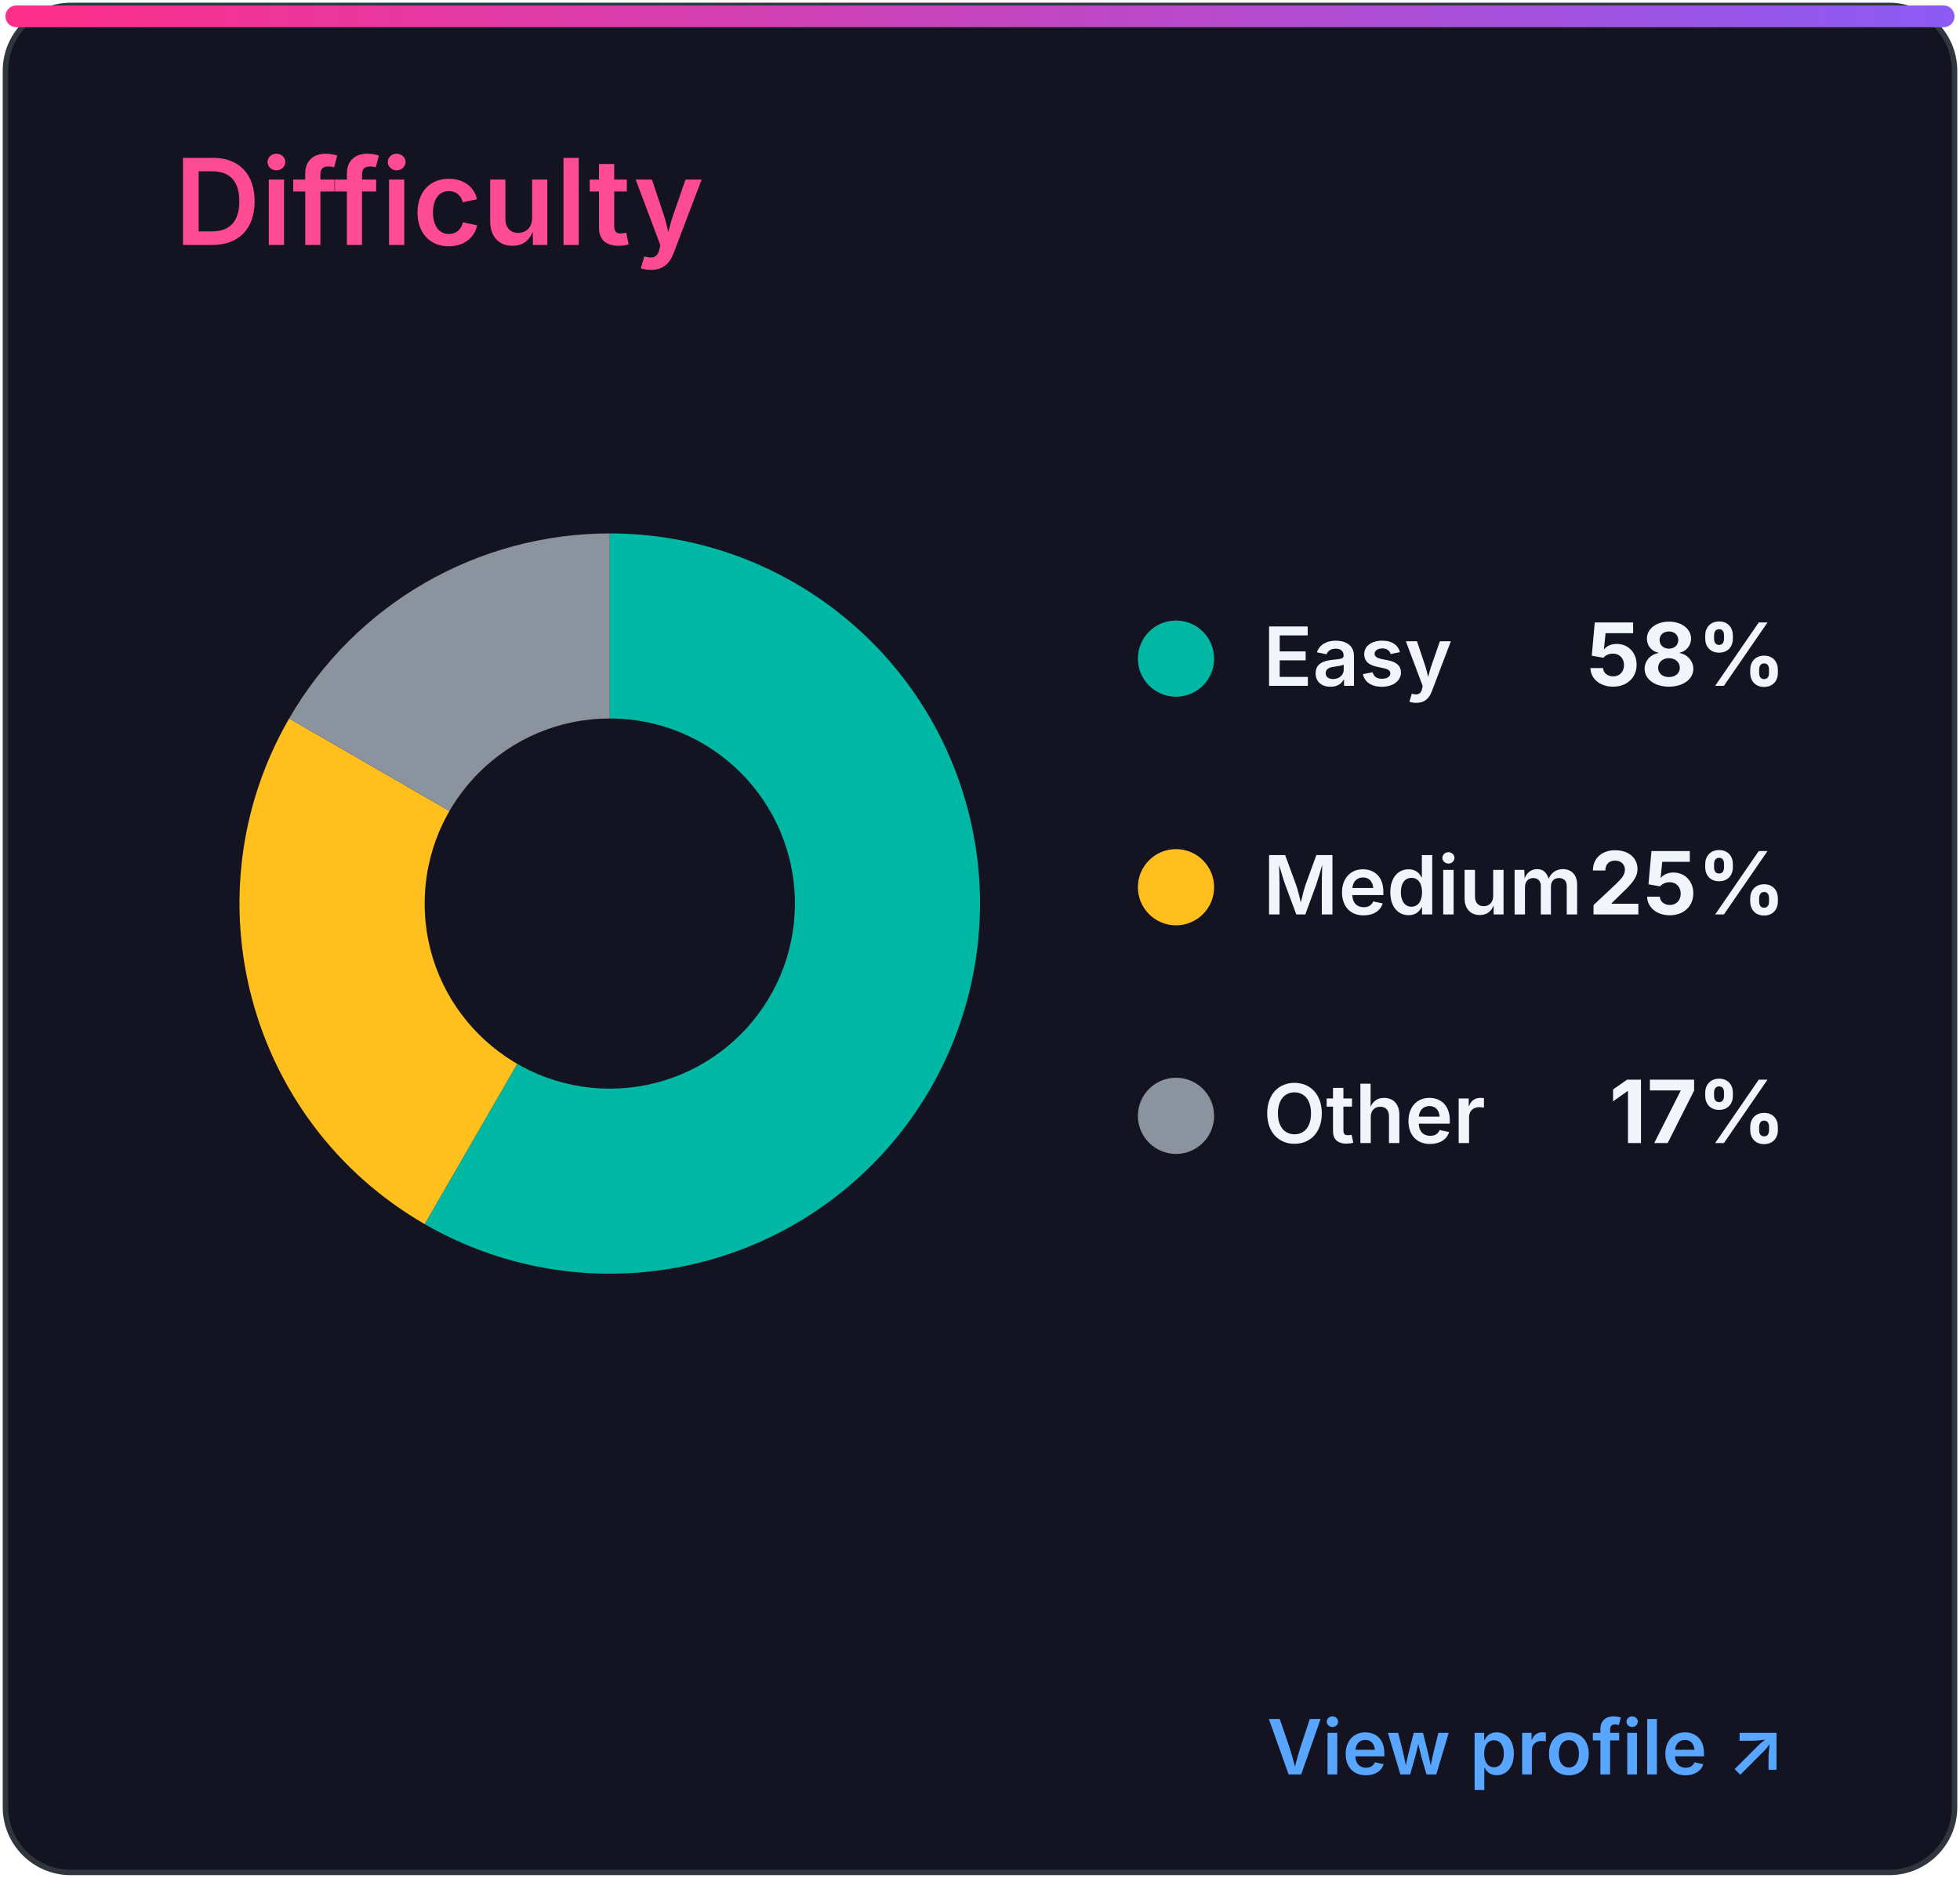
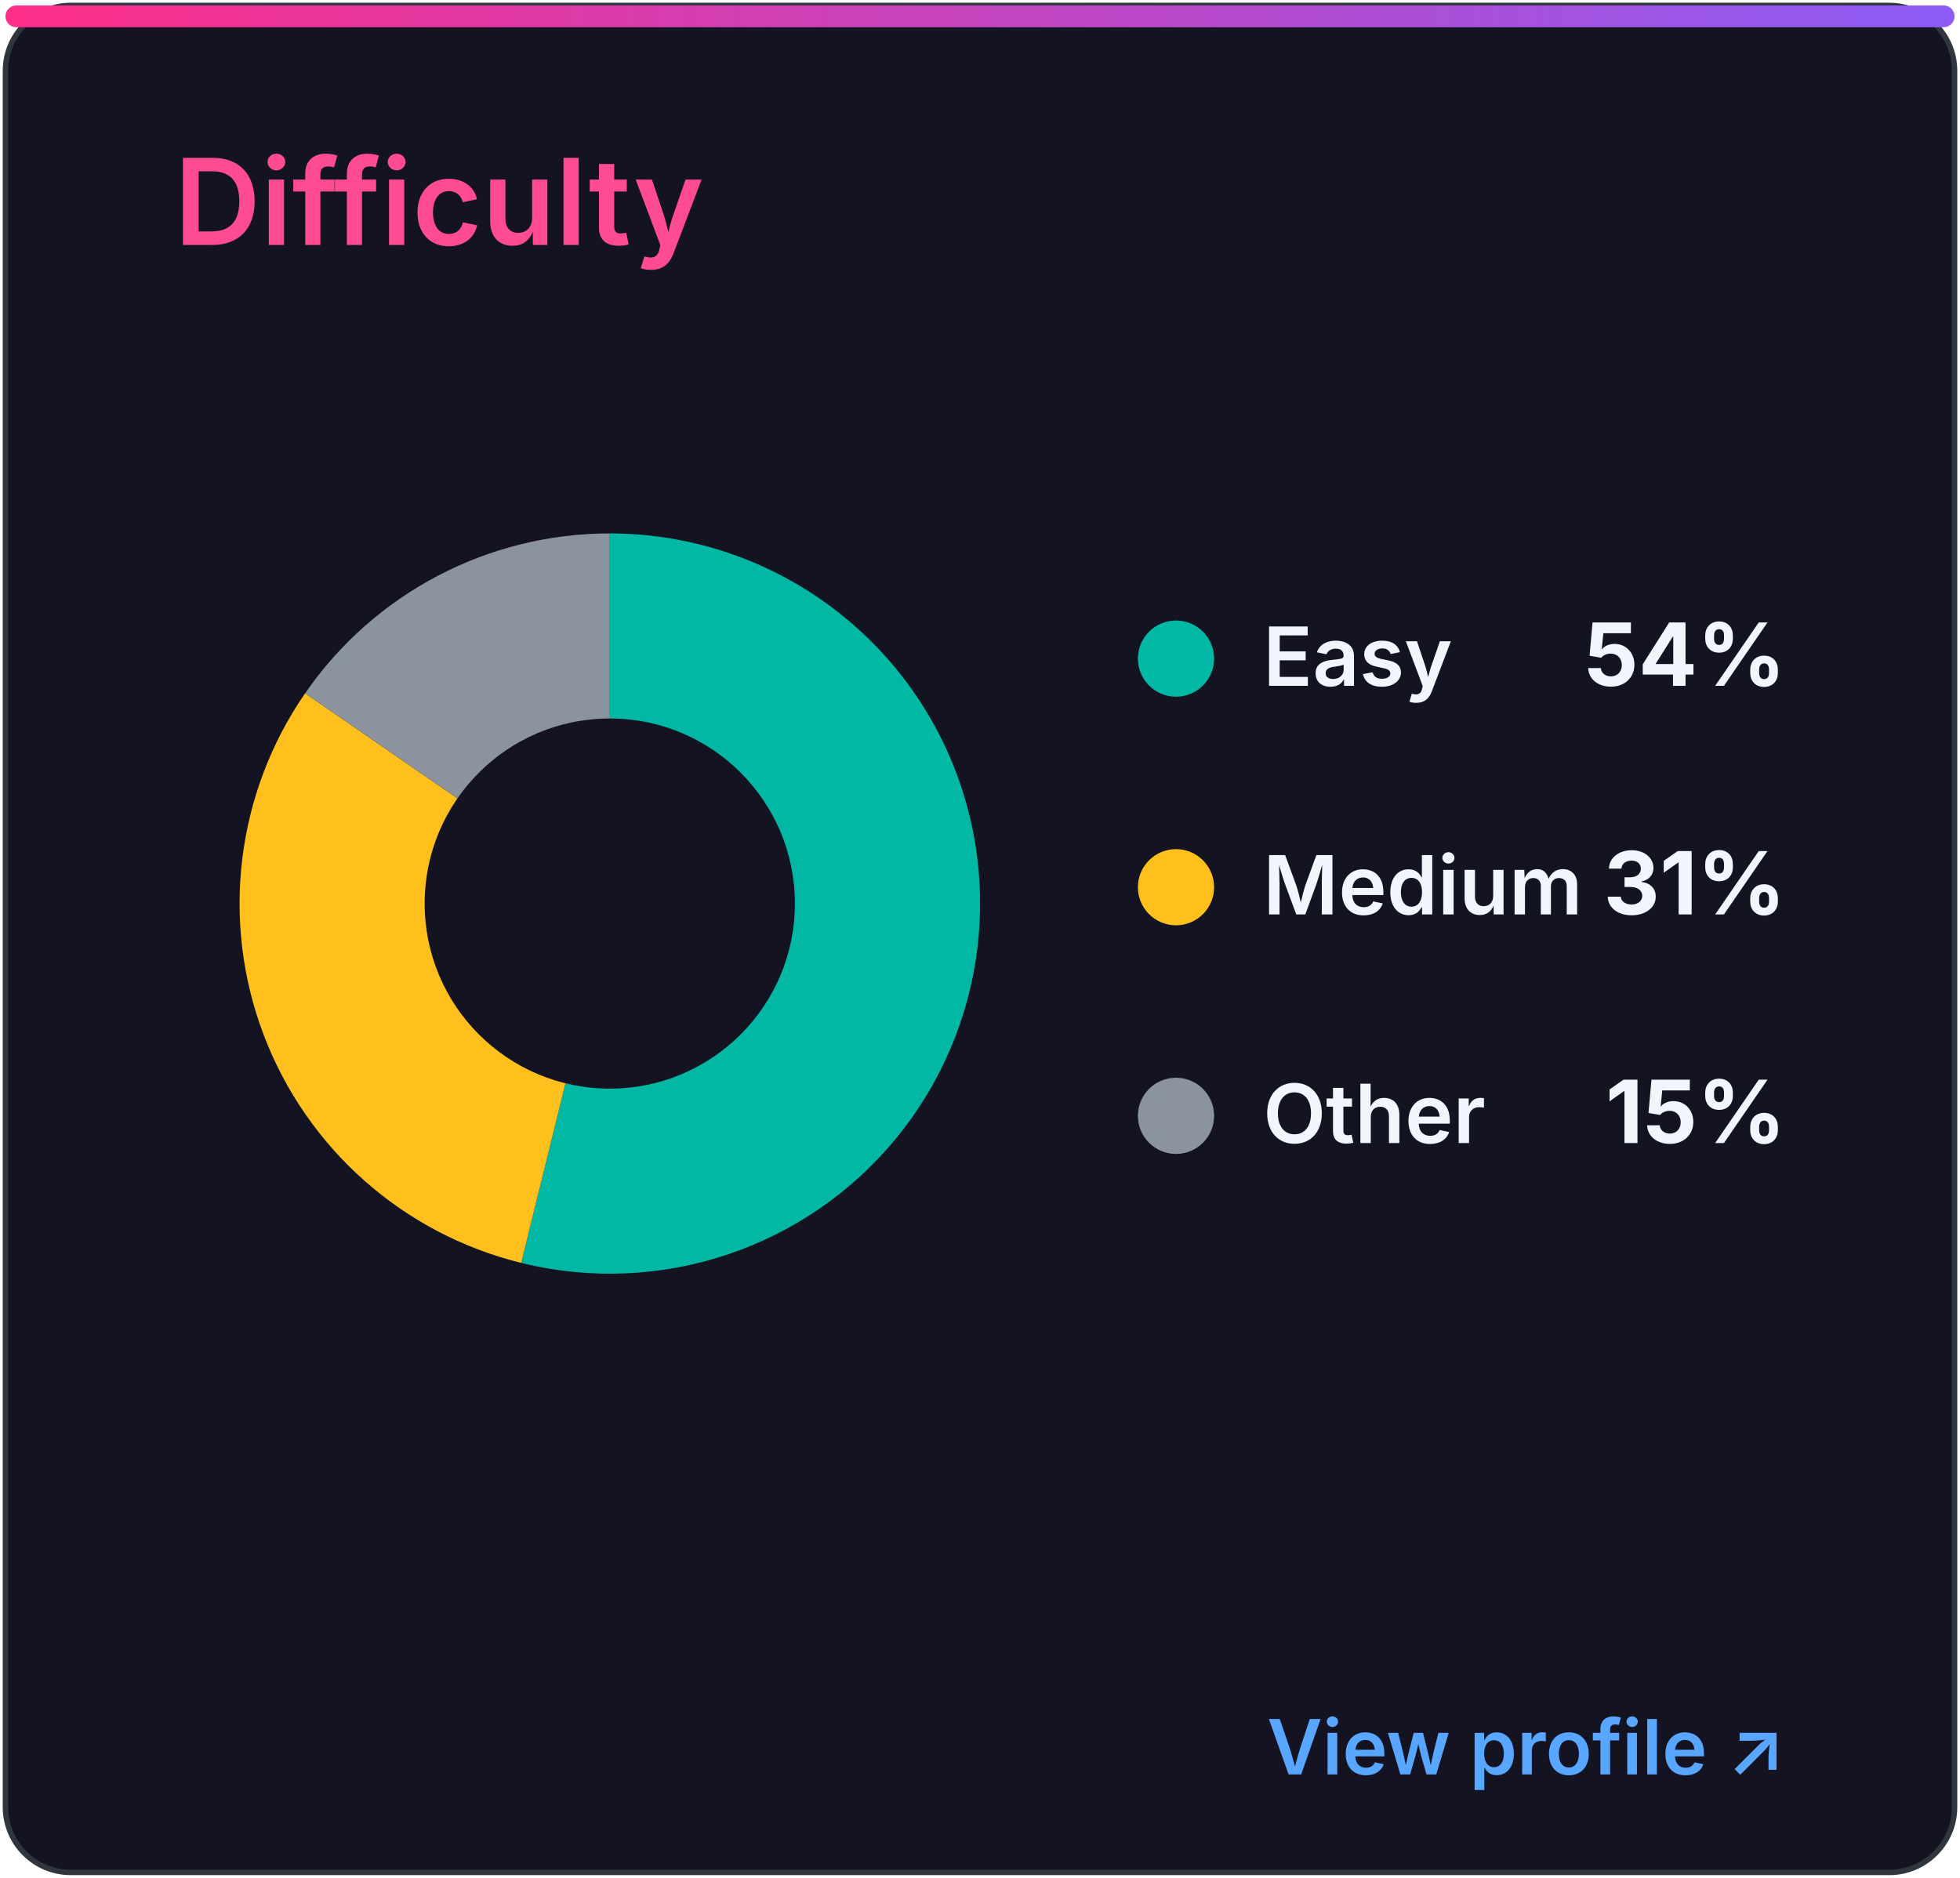
<svg xmlns="http://www.w3.org/2000/svg" width="360" height="345" viewBox="0 0 360 345" role="img" aria-labelledby="title desc">
  <defs>
    <linearGradient id="accent" x1="0" x2="1">
      <stop stop-color="#ff2e88" />
      <stop offset="1" stop-color="#8b5cf6" />
    </linearGradient>
    <clipPath id="bar">
      <rect x="32" y="82" width="296" height="8" rx="4" />
    </clipPath>
    <style>
.heading{font:600 22px -apple-system,BlinkMacSystemFont,'Segoe UI',sans-serif;fill:#ff4b91}
.eyebrow{font:600 10px -apple-system,BlinkMacSystemFont,'Segoe UI',sans-serif;letter-spacing:1.2px;fill:#8b949e}
.total{font:700 52px -apple-system,BlinkMacSystemFont,'Segoe UI',sans-serif;fill:#f0f6fc}
.metric{font:600 15px -apple-system,BlinkMacSystemFont,'Segoe UI',sans-serif;fill:#f0f6fc}
.count{font:700 16px -apple-system,BlinkMacSystemFont,'Segoe UI',sans-serif;fill:#f0f6fc}
.muted{font:500 13px -apple-system,BlinkMacSystemFont,'Segoe UI',sans-serif;fill:#8b949e}
.language{font:700 31px -apple-system,BlinkMacSystemFont,'Segoe UI',sans-serif;fill:#f0f6fc}
.link{font:600 14px -apple-system,BlinkMacSystemFont,'Segoe UI',sans-serif;fill:#58a6ff}
</style>
  </defs>
  <rect x="1" y="1" width="358" height="343" rx="12" fill="#141321" stroke="#30363d" />
  <rect x="1" y="1" width="358" height="4" rx="2" fill="url(#accent)" />
  <text x="32" y="45" class="heading">Difficulty</text>
-   <path d="M 112 166 L 112.00 98.00 A 68 68 0 1 1 78.00 224.89 Z" fill="#00b8a3" />
-   <path d="M 112 166 L 78.00 224.89 A 68 68 0 0 1 53.11 132.00 Z" fill="#ffc01e" />
-   <path d="M 112 166 L 53.11 132.00 A 68 68 0 0 1 112.00 98.00 Z" fill="#8b949e" />
+   <path d="M 112 166 L 112.00 98.00 A 68 68 0 1 1 95.73 232.02 Z" fill="#00b8a3" />
+   <path d="M 112 166 L 95.73 232.02 A 68 68 0 0 1 56.04 127.37 Z" fill="#ffc01e" />
+   <path d="M 112 166 L 56.04 127.37 A 68 68 0 0 1 112.00 98.00 Z" fill="#8b949e" />
  <circle cx="112" cy="166" r="34" fill="#141321" />
  <circle cx="216" cy="121" r="7" fill="#00b8a3" />
  <text x="232" y="126" class="metric">Easy</text>
-   <text x="328" y="126" class="count" text-anchor="end">58%</text>
+   <text x="328" y="126" class="count" text-anchor="end">54%</text>
  <circle cx="216" cy="163" r="7" fill="#ffc01e" />
  <text x="232" y="168" class="metric">Medium</text>
-   <text x="328" y="168" class="count" text-anchor="end">25%</text>
+   <text x="328" y="168" class="count" text-anchor="end">31%</text>
  <circle cx="216" cy="205" r="7" fill="#8b949e" />
  <text x="232" y="210" class="metric">Other</text>
-   <text x="328" y="210" class="count" text-anchor="end">17%</text>
+   <text x="328" y="210" class="count" text-anchor="end">15%</text>
  <text x="328" y="326" class="link" text-anchor="end">View profile ↗</text>
</svg>
